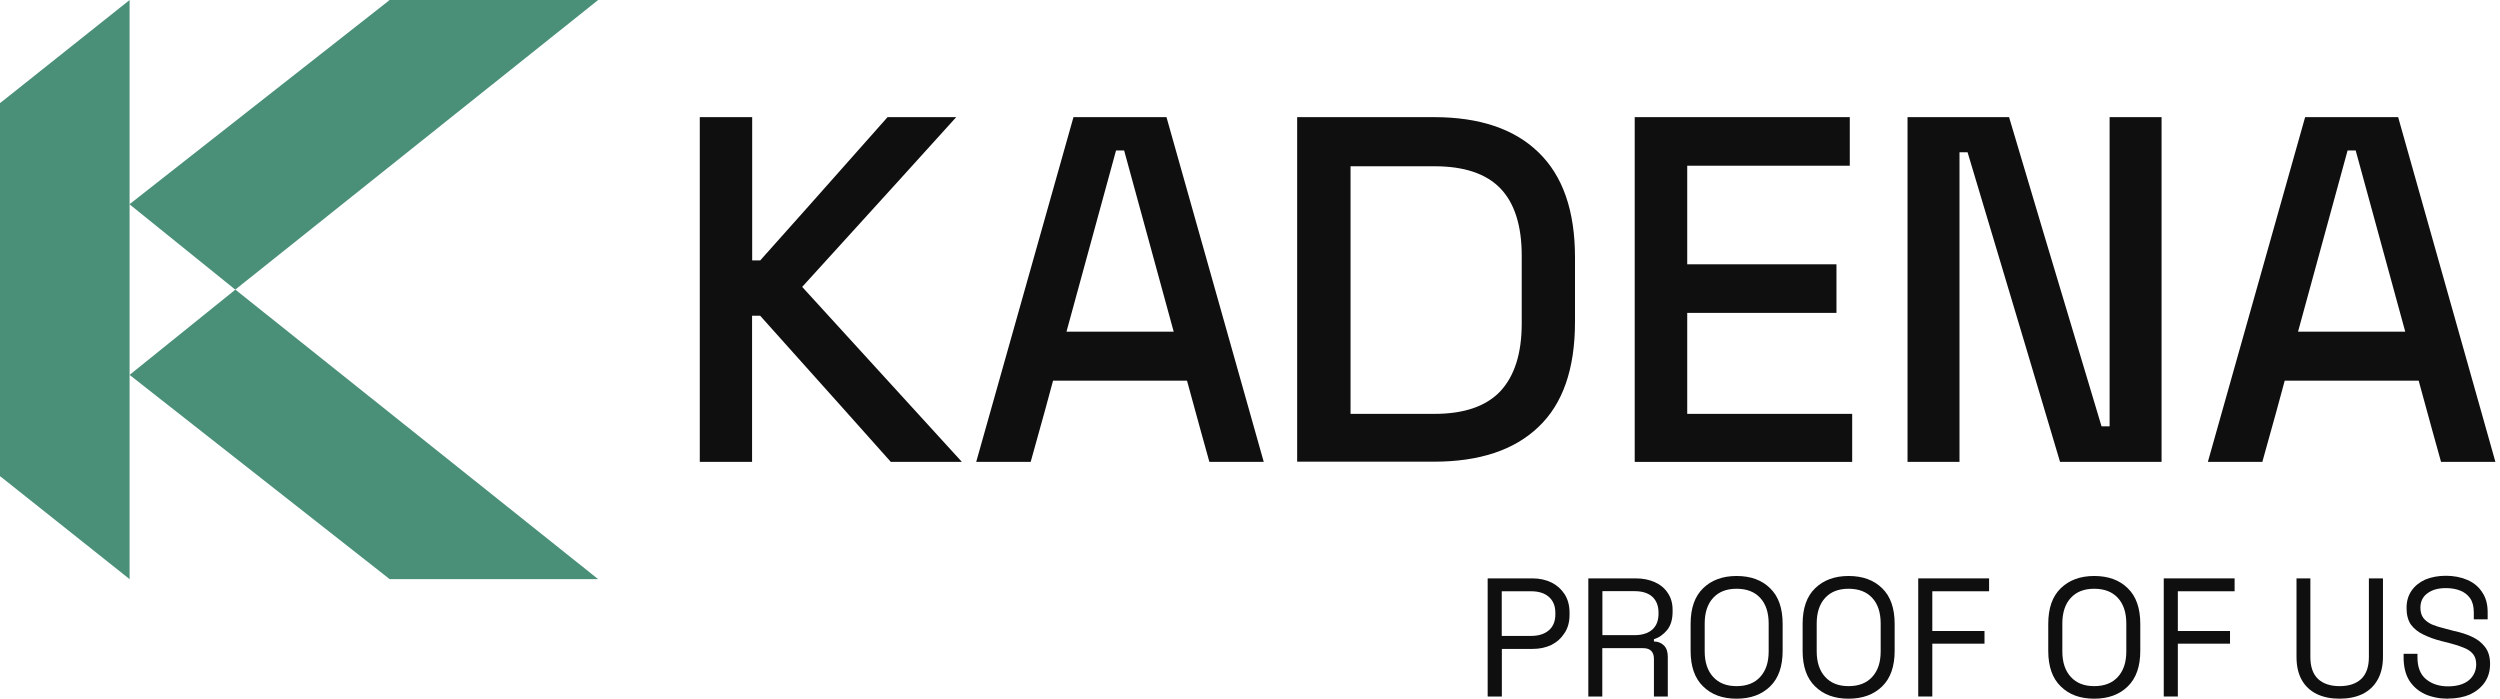
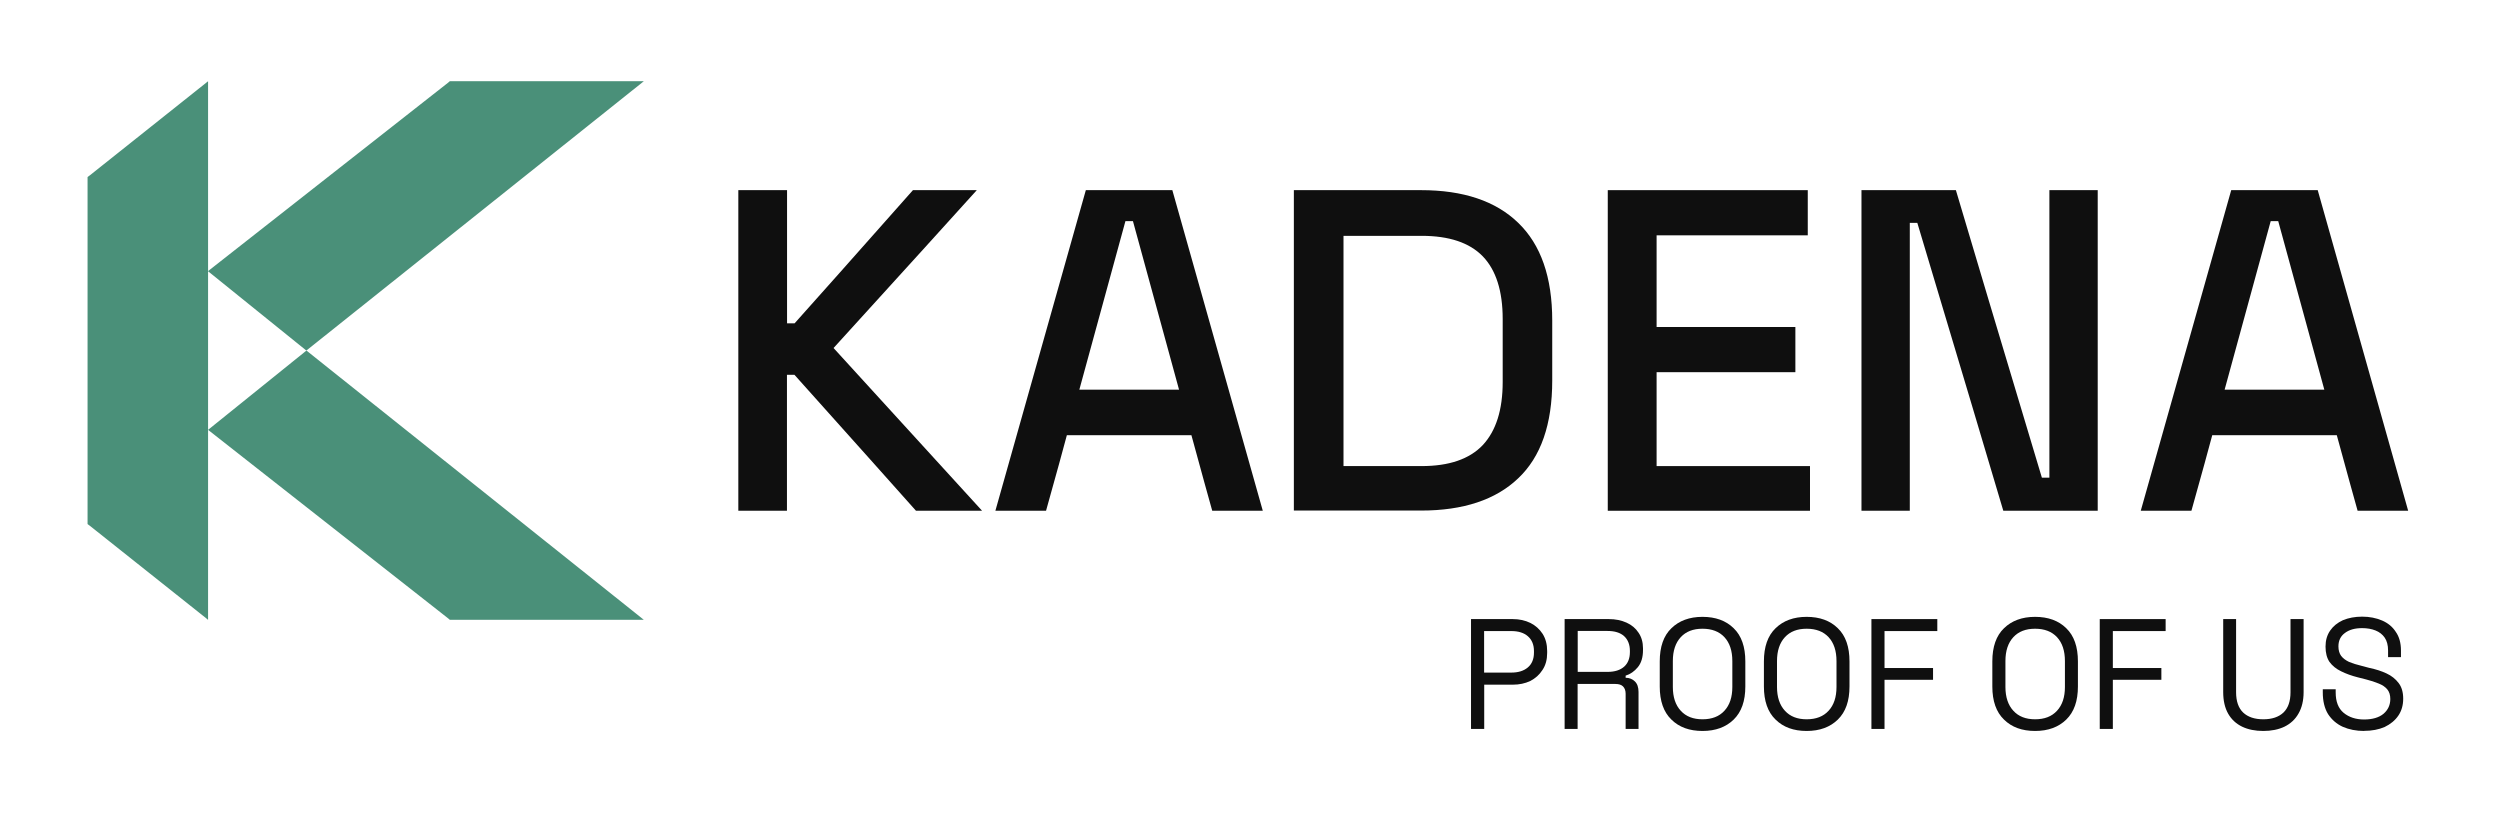
- <svg xmlns="http://www.w3.org/2000/svg" data-style="kdacolor" width="229" height="64" viewBox="0 0 229 64">
-   <path id="{kda.foundation.color.icon.brand.logo.default}" d="M54.79 53.05H35.68L35.53 52.92L11.87 34.34L21.56 26.53L54.64 52.93L54.8 53.06L54.79 53.05Z" fill="#4A9079" />
-   <path id="{kda.foundation.color.icon.brand.logo.default}" d="M54.79 0H35.68L35.53 0.13L11.86 18.71L21.55 26.53L54.63 0.13L54.79 0Z" fill="#4A9079" />
-   <path id="{kda.foundation.color.icon.brand.logo.default}" d="M11.87 27.7V53.05H11.86L11.71 52.92L0.2 43.77L0.17 43.75L0 43.62V9.44L0.17 9.31L0.2 9.29L11.71 0.13L11.86 0.01H11.87V18.71V27.71V27.7Z" fill="#4A9079" />
-   <path id="{kda.foundation.color.text.brand.wordmark.default}" d="M64.1 42.31V10.73H68.9V23.85H69.64C71.59 21.68 75.48 17.3 81.3 10.73H87.59C85.23 13.35 80.53 18.53 73.48 26.28C75.92 28.95 80.8 34.29 88.11 42.31H81.6C79.62 40.08 75.63 35.62 69.63 28.92H68.89V42.31H64.08H64.1Z" fill="#0F0F0F" />
-   <path id="{kda.foundation.color.text.brand.wordmark.default}" d="M89.42 42.31C90.9 37.06 93.87 26.53 98.33 10.73H106.85C108.33 15.98 111.31 26.51 115.76 42.31H110.78C110.43 41.08 109.75 38.6 108.73 34.87H96.46C96.14 36.1 95.45 38.58 94.41 42.31H89.43H89.42ZM97.68 30.38H107.51C106.75 27.59 105.24 22.05 102.97 13.78H102.23C101.47 16.54 99.96 22.08 97.69 30.38H97.68Z" fill="#0F0F0F" />
-   <path id="{kda.foundation.color.text.brand.wordmark.default}" d="M118.82 42.31V10.73H131.35C135.51 10.73 138.7 11.8 140.91 13.94C143.15 16.09 144.27 19.3 144.27 23.58V29.48C144.27 33.8 143.15 37.01 140.91 39.12C138.7 41.23 135.51 42.29 131.35 42.29H118.82V42.31ZM123.71 37.91H131.4C134.11 37.91 136.12 37.22 137.43 35.84C138.74 34.43 139.39 32.36 139.39 29.63V23.42C139.39 20.66 138.73 18.6 137.43 17.25C136.12 15.9 134.11 15.23 131.4 15.23H123.71V37.91Z" fill="#0F0F0F" />
-   <path id="{kda.foundation.color.text.brand.wordmark.default}" d="M149.74 42.31V10.73H169.44V15.18H154.55V24.21H168.22V28.66H154.55V37.91H169.66V42.31H149.74Z" fill="#0F0F0F" />
-   <path id="{kda.foundation.color.text.brand.wordmark.default}" d="M174.73 42.31V10.73H184.03C185.43 15.46 188.25 24.9 192.5 39.05H193.24V10.73H198V42.31H188.7C187.3 37.58 184.48 28.13 180.23 13.95H179.49V42.31H174.73Z" fill="#0F0F0F" />
-   <path id="{kda.foundation.color.text.brand.wordmark.default}" d="M202.24 42.31C203.73 37.06 206.69 26.53 211.15 10.73H219.67C221.15 15.98 224.12 26.51 228.58 42.31H223.6C223.25 41.08 222.57 38.6 221.55 34.87H209.28C208.96 36.1 208.27 38.58 207.23 42.31H202.25H202.24ZM210.49 30.38H220.32C219.56 27.59 218.05 22.05 215.78 13.78H215.04C214.28 16.54 212.77 22.08 210.5 30.38H210.49Z" fill="#0F0F0F" />
-   <path id="{kda.foundation.color.text.brand.wordmark.default}" d="M136.27 63.79V52.98H140.38C141.03 52.98 141.61 53.11 142.12 53.36C142.62 53.61 143.02 53.97 143.32 54.43C143.62 54.9 143.77 55.47 143.77 56.12V56.32C143.77 56.97 143.62 57.53 143.31 57.99C143.01 58.46 142.61 58.82 142.1 59.08C141.59 59.32 141.02 59.44 140.39 59.44H137.57V63.8H136.28L136.27 63.79ZM137.56 58.25H140.24C140.93 58.25 141.47 58.08 141.87 57.74C142.27 57.4 142.47 56.91 142.47 56.28V56.13C142.47 55.51 142.27 55.02 141.87 54.67C141.48 54.33 140.94 54.16 140.24 54.16H137.56V58.26V58.25Z" fill="#0F0F0F" />
-   <path id="{kda.foundation.color.text.brand.wordmark.default}" d="M145.49 63.79V52.98H149.84C150.5 52.98 151.08 53.1 151.59 53.33C152.1 53.56 152.49 53.89 152.77 54.32C153.06 54.74 153.21 55.26 153.21 55.86V56.03C153.21 56.74 153.04 57.31 152.7 57.72C152.36 58.13 151.96 58.41 151.5 58.55V58.76C151.87 58.76 152.18 58.89 152.41 59.12C152.65 59.35 152.77 59.7 152.77 60.16V63.8H151.5V60.33C151.5 60.02 151.41 59.78 151.24 59.61C151.08 59.45 150.83 59.37 150.49 59.37H146.77V63.8H145.48L145.49 63.79ZM146.78 58.18H149.72C150.42 58.18 150.96 58.01 151.35 57.67C151.73 57.33 151.92 56.85 151.92 56.22V56.11C151.92 55.5 151.73 55.01 151.35 54.66C150.97 54.32 150.43 54.15 149.72 54.15H146.78V58.18Z" fill="#0F0F0F" />
-   <path id="{kda.foundation.color.text.brand.wordmark.default}" d="M159.07 64C157.79 64 156.77 63.63 156.01 62.88C155.24 62.14 154.86 61.05 154.86 59.62V57.15C154.86 55.71 155.24 54.62 156.01 53.88C156.77 53.14 157.79 52.76 159.07 52.76C160.35 52.76 161.38 53.13 162.14 53.88C162.91 54.62 163.29 55.71 163.29 57.15V59.62C163.29 61.05 162.91 62.13 162.14 62.88C161.38 63.62 160.36 64 159.07 64ZM159.07 62.85C160 62.85 160.72 62.57 161.23 62.01C161.75 61.45 162.01 60.67 162.01 59.67V57.11C162.01 56.11 161.75 55.32 161.23 54.76C160.72 54.21 160 53.93 159.07 53.93C158.14 53.93 157.44 54.21 156.93 54.76C156.41 55.32 156.15 56.11 156.15 57.11V59.67C156.15 60.66 156.41 61.45 156.93 62.01C157.44 62.57 158.15 62.85 159.07 62.85Z" fill="#0F0F0F" />
-   <path id="{kda.foundation.color.text.brand.wordmark.default}" d="M169.33 64C168.05 64 167.03 63.63 166.27 62.88C165.5 62.14 165.12 61.05 165.12 59.62V57.15C165.12 55.71 165.5 54.62 166.27 53.88C167.03 53.14 168.05 52.76 169.33 52.76C170.61 52.76 171.64 53.13 172.4 53.88C173.17 54.62 173.55 55.71 173.55 57.15V59.62C173.55 61.05 173.17 62.13 172.4 62.88C171.64 63.62 170.62 64 169.33 64ZM169.33 62.85C170.26 62.85 170.98 62.57 171.49 62.01C172.01 61.45 172.27 60.67 172.27 59.67V57.11C172.27 56.11 172.01 55.32 171.49 54.76C170.98 54.21 170.26 53.93 169.33 53.93C168.4 53.93 167.7 54.21 167.19 54.76C166.67 55.32 166.41 56.11 166.41 57.11V59.67C166.41 60.66 166.67 61.45 167.19 62.01C167.7 62.57 168.41 62.85 169.33 62.85Z" fill="#0F0F0F" />
-   <path id="{kda.foundation.color.text.brand.wordmark.default}" d="M175.71 63.79V52.98H182.2V54.16H177V57.8H181.78V58.96H177V63.8H175.71V63.79Z" fill="#0F0F0F" />
-   <path id="{kda.foundation.color.text.brand.wordmark.default}" d="M191.83 64C190.55 64 189.53 63.63 188.77 62.88C188 62.14 187.62 61.05 187.62 59.62V57.15C187.62 55.71 188 54.62 188.77 53.88C189.53 53.14 190.55 52.76 191.83 52.76C193.11 52.76 194.14 53.13 194.9 53.88C195.67 54.62 196.05 55.71 196.05 57.15V59.62C196.05 61.05 195.67 62.13 194.9 62.88C194.14 63.62 193.12 64 191.83 64ZM191.83 62.85C192.76 62.85 193.48 62.57 193.99 62.01C194.51 61.45 194.77 60.67 194.77 59.67V57.11C194.77 56.11 194.51 55.32 193.99 54.76C193.48 54.21 192.76 53.93 191.83 53.93C190.9 53.93 190.2 54.21 189.69 54.76C189.17 55.32 188.91 56.11 188.91 57.11V59.67C188.91 60.66 189.17 61.45 189.69 62.01C190.2 62.57 190.91 62.85 191.83 62.85Z" fill="#0F0F0F" />
-   <path id="{kda.foundation.color.text.brand.wordmark.default}" d="M198.2 63.79V52.98H204.69V54.16H199.49V57.8H204.27V58.96H199.49V63.8H198.2V63.79Z" fill="#0F0F0F" />
-   <path id="{kda.foundation.color.text.brand.wordmark.default}" d="M214.31 64C213.51 64 212.82 63.86 212.23 63.58C211.63 63.29 211.17 62.86 210.85 62.3C210.52 61.72 210.36 61.01 210.36 60.17V52.98H211.63V60.19C211.63 61.07 211.86 61.74 212.33 62.19C212.8 62.63 213.46 62.85 214.31 62.85C215.16 62.85 215.82 62.63 216.29 62.19C216.76 61.74 216.99 61.07 216.99 60.19V52.98H218.28V60.17C218.28 61 218.11 61.71 217.78 62.28C217.46 62.85 217 63.28 216.39 63.58C215.8 63.86 215.1 64 214.31 64Z" fill="#0F0F0F" />
-   <path id="{kda.foundation.color.text.brand.wordmark.default}" d="M224.24 64C223.46 64 222.76 63.86 222.14 63.59C221.53 63.31 221.05 62.89 220.69 62.34C220.34 61.77 220.17 61.06 220.17 60.21V59.89H221.44V60.21C221.44 61.11 221.7 61.78 222.22 62.21C222.75 62.65 223.43 62.87 224.24 62.87C225.05 62.87 225.71 62.68 226.16 62.3C226.6 61.92 226.82 61.43 226.82 60.85C226.82 60.46 226.72 60.14 226.52 59.9C226.32 59.66 226.04 59.47 225.68 59.33C225.32 59.18 224.9 59.04 224.42 58.92C224.24 58.88 223.98 58.81 223.63 58.72C223 58.56 222.45 58.36 221.97 58.12C221.49 57.89 221.11 57.58 220.83 57.2C220.57 56.81 220.44 56.31 220.44 55.69C220.44 55.07 220.59 54.56 220.89 54.12C221.19 53.68 221.61 53.34 222.15 53.09C222.71 52.86 223.34 52.74 224.05 52.74C224.76 52.74 225.43 52.87 226.01 53.12C226.59 53.37 227.04 53.74 227.36 54.24C227.7 54.72 227.87 55.34 227.87 56.08V56.73H226.6V56.08C226.6 55.56 226.49 55.13 226.27 54.81C226.05 54.49 225.74 54.25 225.36 54.1C224.98 53.95 224.54 53.87 224.05 53.87C223.35 53.87 222.79 54.02 222.36 54.34C221.93 54.65 221.71 55.09 221.71 55.67C221.71 56.05 221.8 56.36 221.98 56.61C222.16 56.84 222.42 57.04 222.76 57.2C223.1 57.34 223.5 57.47 223.97 57.58C224.15 57.63 224.41 57.7 224.76 57.79C225.39 57.92 225.95 58.1 226.44 58.33C226.94 58.56 227.34 58.88 227.64 59.28C227.94 59.67 228.09 60.18 228.09 60.82C228.09 61.46 227.93 62.02 227.61 62.49C227.29 62.96 226.84 63.33 226.26 63.61C225.68 63.86 225.01 63.99 224.24 63.99V64Z" fill="#0F0F0F" />
+ <svg xmlns="http://www.w3.org/2000/svg" data-style="kdacolor" width="197" height="64" viewBox="0 0 197 64">
+   <path id="{kda.foundation.color.icon.brand.logo.default}" d="M50.732 48.84H35.444L35.324 48.736L16.396 33.872L24.148 27.624L50.612 48.744L50.74 48.848L50.732 48.84Z" fill="#4A9079" />
+   <path id="{kda.foundation.color.icon.brand.logo.default}" d="M50.732 6.4H35.444L35.324 6.504L16.388 21.368L24.14 27.624L50.604 6.504L50.732 6.4Z" fill="#4A9079" />
+   <path id="{kda.foundation.color.icon.brand.logo.default}" d="M16.396 28.56V48.84H16.388L16.268 48.736L7.06 41.416L7.036 41.4L6.9 41.296V13.952L7.036 13.848L7.06 13.832L16.268 6.504L16.388 6.408H16.396V21.368V28.568V28.56Z" fill="#4A9079" />
+   <path id="{kda.foundation.color.text.brand.wordmark.default}" d="M58.18 40.248V14.984H62.02V25.48H62.612C64.172 23.744 67.284 20.24 71.94 14.984H76.972C75.084 17.08 71.324 21.224 65.684 27.424C67.636 29.56 71.54 33.832 77.388 40.248H72.18C70.596 38.464 67.404 34.896 62.604 29.536H62.012V40.248H58.164H58.18Z" fill="#0F0F0F" />
+   <path id="{kda.foundation.color.text.brand.wordmark.default}" d="M78.436 40.248C79.62 36.048 81.996 27.624 85.564 14.984H92.38C93.564 19.184 95.948 27.608 99.508 40.248H95.524C95.244 39.264 94.7 37.28 93.884 34.296H84.068C83.812 35.28 83.26 37.264 82.428 40.248H78.444H78.436ZM85.044 30.704H92.908C92.3 28.472 91.092 24.04 89.276 17.424H88.684C88.076 19.632 86.868 24.064 85.052 30.704H85.044Z" fill="#0F0F0F" />
+   <path id="{kda.foundation.color.text.brand.wordmark.default}" d="M101.956 40.248V14.984H111.98C115.308 14.984 117.86 15.84 119.628 17.552C121.42 19.272 122.316 21.84 122.316 25.264V29.984C122.316 33.44 121.42 36.008 119.628 37.696C117.86 39.384 115.308 40.232 111.98 40.232H101.956V40.248ZM105.868 36.728H112.02C114.188 36.728 115.796 36.176 116.844 35.072C117.892 33.944 118.412 32.288 118.412 30.104V25.136C118.412 22.928 117.884 21.28 116.844 20.2C115.796 19.12 114.188 18.584 112.02 18.584H105.868V36.728Z" fill="#0F0F0F" />
+   <path id="{kda.foundation.color.text.brand.wordmark.default}" d="M126.692 40.248V14.984H142.452V18.544H130.54V25.768H141.476V29.328H130.54V36.728H142.628V40.248H126.692Z" fill="#0F0F0F" />
+   <path id="{kda.foundation.color.text.brand.wordmark.default}" d="M146.684 40.248V14.984H154.124C155.244 18.768 157.5 26.32 160.9 37.64H161.492V14.984H165.3V40.248H157.86C156.74 36.464 154.484 28.904 151.084 17.56H150.492V40.248H146.684Z" fill="#0F0F0F" />
+   <path id="{kda.foundation.color.text.brand.wordmark.default}" d="M168.692 40.248C169.884 36.048 172.252 27.624 175.82 14.984H182.636C183.82 19.184 186.196 27.608 189.764 40.248H185.78C185.5 39.264 184.956 37.28 184.14 34.296H174.324C174.068 35.28 173.516 37.264 172.684 40.248H168.7H168.692ZM175.292 30.704H183.156C182.548 28.472 181.34 24.04 179.524 17.424H178.932C178.324 19.632 177.116 24.064 175.3 30.704H175.292Z" fill="#0F0F0F" />
+   <path id="{kda.foundation.color.text.brand.wordmark.default}" d="M115.916 57.432V48.784H119.204C119.724 48.784 120.188 48.888 120.596 49.088C120.996 49.288 121.316 49.576 121.556 49.944C121.796 50.32 121.916 50.776 121.916 51.296V51.456C121.916 51.976 121.796 52.424 121.548 52.792C121.308 53.168 120.988 53.456 120.58 53.664C120.172 53.856 119.716 53.952 119.212 53.952H116.956V57.44H115.924L115.916 57.432ZM116.948 53H119.092C119.644 53 120.076 52.864 120.396 52.592C120.716 52.32 120.876 51.928 120.876 51.424V51.304C120.876 50.808 120.716 50.416 120.396 50.136C120.084 49.864 119.652 49.728 119.092 49.728H116.948V53.008V53Z" fill="#0F0F0F" />
+   <path id="{kda.foundation.color.text.brand.wordmark.default}" d="M123.292 57.432V48.784H126.772C127.3 48.784 127.764 48.88 128.172 49.064C128.58 49.248 128.892 49.512 129.116 49.856C129.348 50.192 129.468 50.608 129.468 51.088V51.224C129.468 51.792 129.332 52.248 129.06 52.576C128.788 52.904 128.468 53.128 128.1 53.24V53.408C128.396 53.408 128.644 53.512 128.828 53.696C129.02 53.88 129.116 54.16 129.116 54.528V57.44H128.1V54.664C128.1 54.416 128.028 54.224 127.892 54.088C127.764 53.96 127.564 53.896 127.292 53.896H124.316V57.44H123.284L123.292 57.432ZM124.324 52.944H126.676C127.236 52.944 127.668 52.808 127.98 52.536C128.284 52.264 128.436 51.88 128.436 51.376V51.288C128.436 50.8 128.284 50.408 127.98 50.128C127.676 49.856 127.244 49.72 126.676 49.72H124.324V52.944Z" fill="#0F0F0F" />
+   <path id="{kda.foundation.color.text.brand.wordmark.default}" d="M134.156 57.6C133.132 57.6 132.316 57.304 131.708 56.704C131.092 56.112 130.788 55.24 130.788 54.096V52.12C130.788 50.968 131.092 50.096 131.708 49.504C132.316 48.912 133.132 48.608 134.156 48.608C135.18 48.608 136.004 48.904 136.612 49.504C137.228 50.096 137.532 50.968 137.532 52.12V54.096C137.532 55.24 137.228 56.104 136.612 56.704C136.004 57.296 135.188 57.6 134.156 57.6ZM134.156 56.68C134.9 56.68 135.476 56.456 135.884 56.008C136.3 55.56 136.508 54.936 136.508 54.136V52.088C136.508 51.288 136.3 50.656 135.884 50.208C135.476 49.768 134.9 49.544 134.156 49.544C133.412 49.544 132.852 49.768 132.444 50.208C132.028 50.656 131.82 51.288 131.82 52.088V54.136C131.82 54.928 132.028 55.56 132.444 56.008C132.852 56.456 133.42 56.68 134.156 56.68Z" fill="#0F0F0F" />
+   <path id="{kda.foundation.color.text.brand.wordmark.default}" d="M142.364 57.6C141.34 57.6 140.524 57.304 139.916 56.704C139.3 56.112 138.996 55.24 138.996 54.096V52.12C138.996 50.968 139.3 50.096 139.916 49.504C140.524 48.912 141.34 48.608 142.364 48.608C143.388 48.608 144.212 48.904 144.82 49.504C145.436 50.096 145.74 50.968 145.74 52.12V54.096C145.74 55.24 145.436 56.104 144.82 56.704C144.212 57.296 143.396 57.6 142.364 57.6ZM142.364 56.68C143.108 56.68 143.684 56.456 144.092 56.008C144.508 55.56 144.716 54.936 144.716 54.136V52.088C144.716 51.288 144.508 50.656 144.092 50.208C143.684 49.768 143.108 49.544 142.364 49.544C141.62 49.544 141.06 49.768 140.652 50.208C140.236 50.656 140.028 51.288 140.028 52.088V54.136C140.028 54.928 140.236 55.56 140.652 56.008C141.06 56.456 141.628 56.68 142.364 56.68Z" fill="#0F0F0F" />
+   <path id="{kda.foundation.color.text.brand.wordmark.default}" d="M147.468 57.432V48.784H152.66V49.728H148.5V52.64H152.324V53.568H148.5V57.44H147.468V57.432Z" fill="#0F0F0F" />
+   <path id="{kda.foundation.color.text.brand.wordmark.default}" d="M160.364 57.6C159.34 57.6 158.524 57.304 157.916 56.704C157.3 56.112 156.996 55.24 156.996 54.096V52.12C156.996 50.968 157.3 50.096 157.916 49.504C158.524 48.912 159.34 48.608 160.364 48.608C161.388 48.608 162.212 48.904 162.82 49.504C163.436 50.096 163.74 50.968 163.74 52.12V54.096C163.74 55.24 163.436 56.104 162.82 56.704C162.212 57.296 161.396 57.6 160.364 57.6ZM160.364 56.68C161.108 56.68 161.684 56.456 162.092 56.008C162.508 55.56 162.716 54.936 162.716 54.136V52.088C162.716 51.288 162.508 50.656 162.092 50.208C161.684 49.768 161.108 49.544 160.364 49.544C159.62 49.544 159.06 49.768 158.652 50.208C158.236 50.656 158.028 51.288 158.028 52.088V54.136C158.028 54.928 158.236 55.56 158.652 56.008C159.06 56.456 159.628 56.68 160.364 56.68Z" fill="#0F0F0F" />
+   <path id="{kda.foundation.color.text.brand.wordmark.default}" d="M165.46 57.432V48.784H170.652V49.728H166.492V52.64H170.316V53.568H166.492V57.44H165.46V57.432Z" fill="#0F0F0F" />
+   <path id="{kda.foundation.color.text.brand.wordmark.default}" d="M178.348 57.6C177.708 57.6 177.156 57.488 176.684 57.264C176.204 57.032 175.836 56.688 175.58 56.24C175.316 55.776 175.188 55.208 175.188 54.536V48.784H176.204V54.552C176.204 55.256 176.388 55.792 176.764 56.152C177.14 56.504 177.668 56.68 178.348 56.68C179.028 56.68 179.556 56.504 179.932 56.152C180.308 55.792 180.492 55.256 180.492 54.552V48.784H181.524V54.536C181.524 55.2 181.388 55.768 181.124 56.224C180.868 56.68 180.5 57.024 180.012 57.264C179.54 57.488 178.98 57.6 178.348 57.6Z" fill="#0F0F0F" />
+   <path id="{kda.foundation.color.text.brand.wordmark.default}" d="M186.292 57.6C185.668 57.6 185.108 57.488 184.612 57.272C184.124 57.048 183.74 56.712 183.452 56.272C183.172 55.816 183.036 55.248 183.036 54.568V54.312H184.052V54.568C184.052 55.288 184.26 55.824 184.676 56.168C185.1 56.52 185.644 56.696 186.292 56.696C186.94 56.696 187.468 56.544 187.828 56.24C188.18 55.936 188.356 55.544 188.356 55.08C188.356 54.768 188.276 54.512 188.116 54.32C187.956 54.128 187.732 53.976 187.444 53.864C187.156 53.744 186.82 53.632 186.436 53.536C186.292 53.504 186.084 53.448 185.804 53.376C185.3 53.248 184.86 53.088 184.476 52.896C184.092 52.712 183.788 52.464 183.564 52.16C183.356 51.848 183.252 51.448 183.252 50.952C183.252 50.456 183.372 50.048 183.612 49.696C183.852 49.344 184.188 49.072 184.62 48.872C185.068 48.688 185.572 48.592 186.14 48.592C186.708 48.592 187.244 48.696 187.708 48.896C188.172 49.096 188.532 49.392 188.788 49.792C189.06 50.176 189.196 50.672 189.196 51.264V51.784H188.18V51.264C188.18 50.848 188.092 50.504 187.916 50.248C187.74 49.992 187.492 49.8 187.188 49.68C186.884 49.56 186.532 49.496 186.14 49.496C185.58 49.496 185.132 49.616 184.788 49.872C184.444 50.12 184.268 50.472 184.268 50.936C184.268 51.24 184.34 51.488 184.484 51.688C184.628 51.872 184.836 52.032 185.108 52.16C185.38 52.272 185.7 52.376 186.076 52.464C186.22 52.504 186.428 52.56 186.708 52.632C187.212 52.736 187.66 52.88 188.052 53.064C188.452 53.248 188.772 53.504 189.012 53.824C189.252 54.136 189.372 54.544 189.372 55.056C189.372 55.568 189.244 56.016 188.988 56.392C188.732 56.768 188.372 57.064 187.908 57.288C187.444 57.488 186.908 57.592 186.292 57.592V57.6Z" fill="#0F0F0F" />
</svg>
